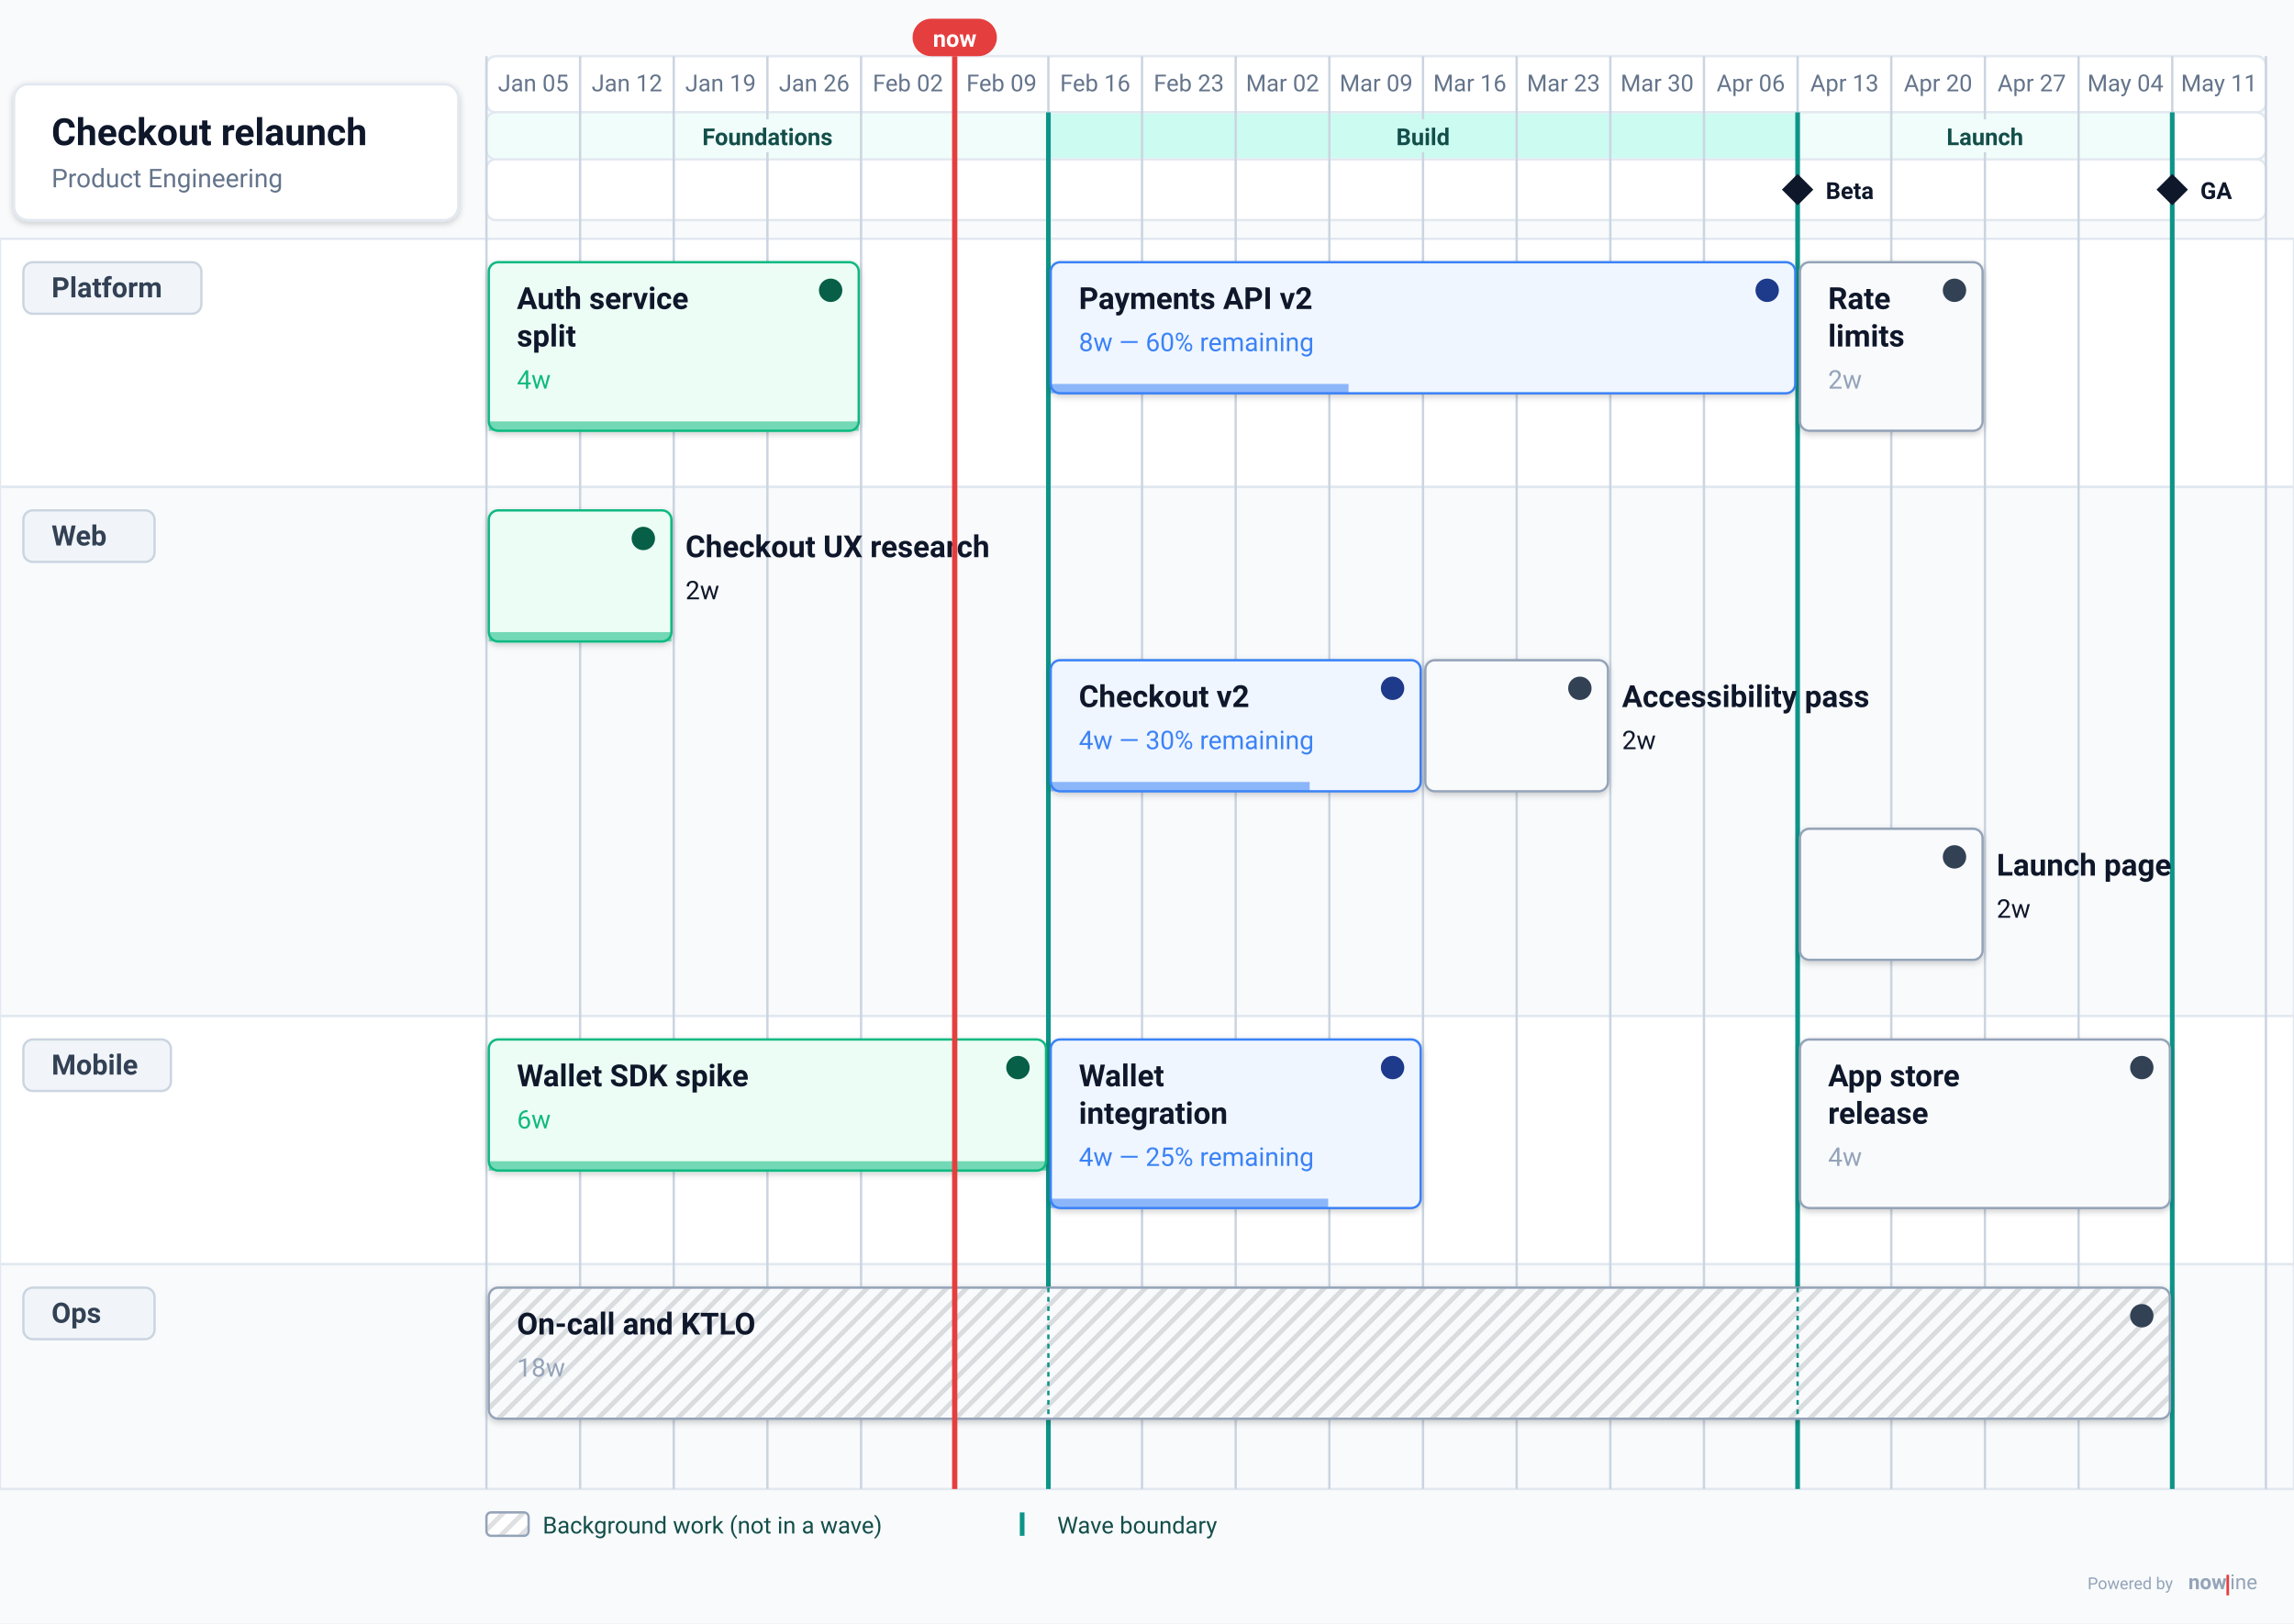
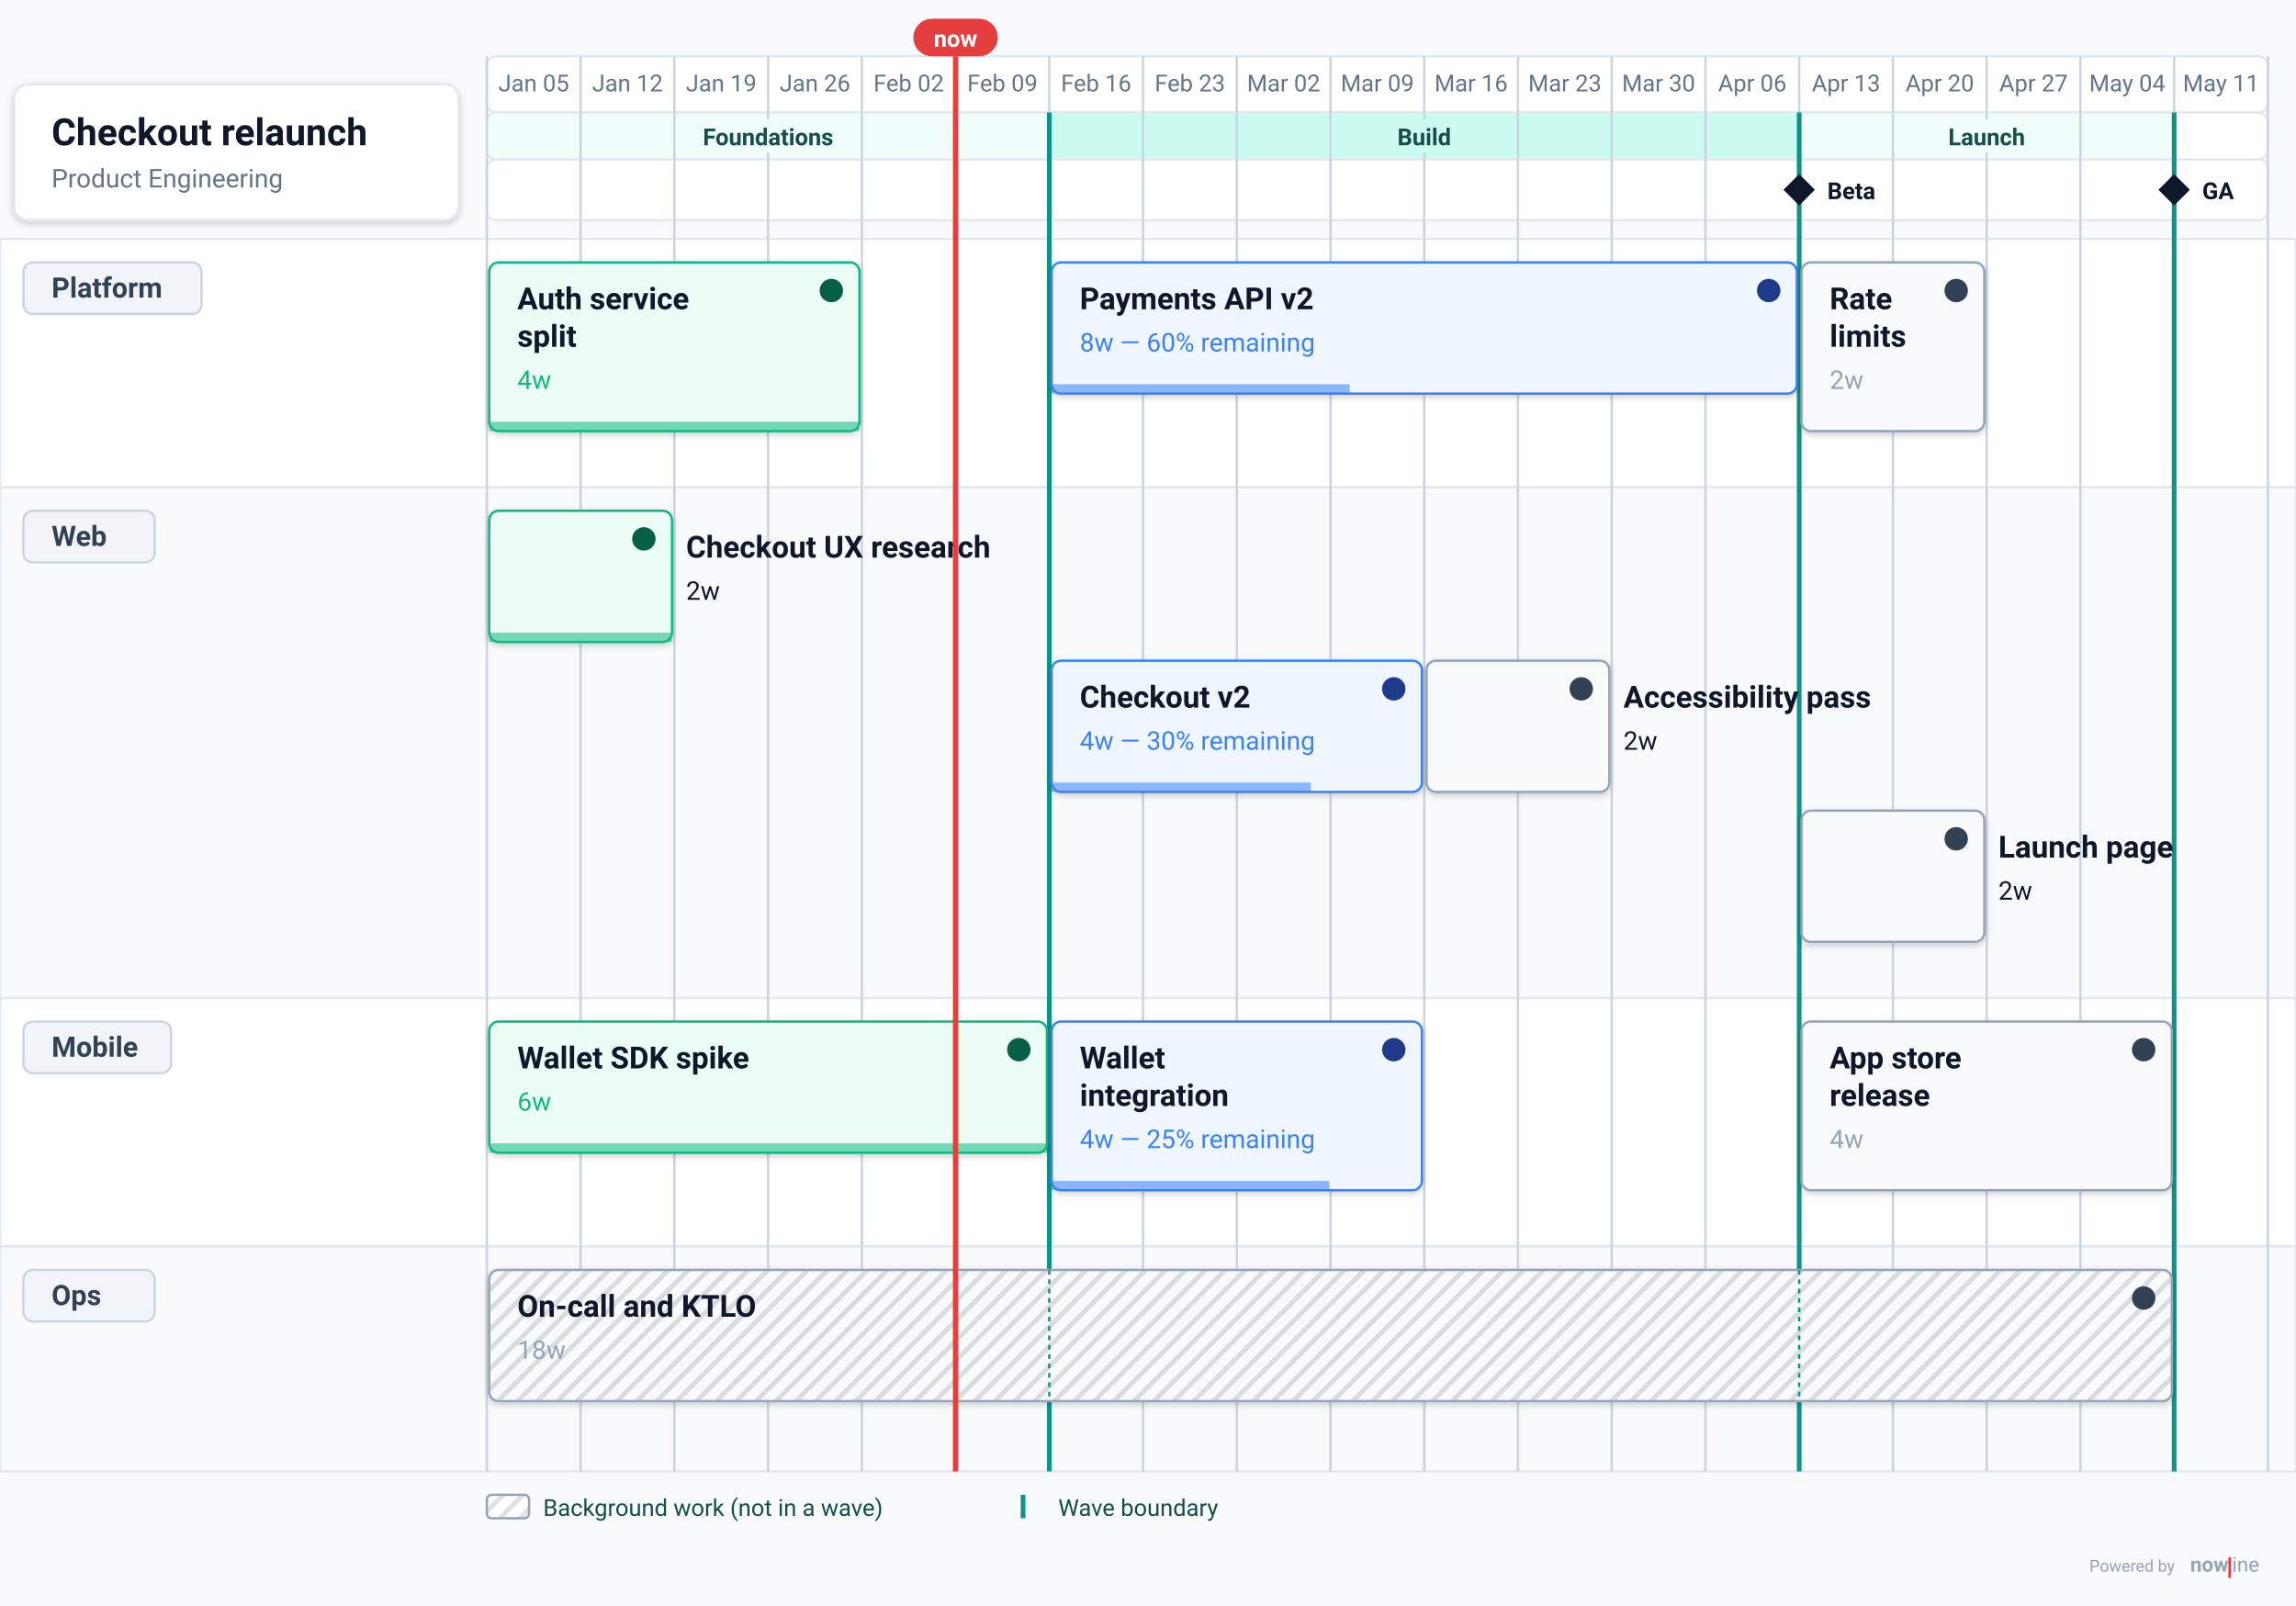
- <svg xmlns="http://www.w3.org/2000/svg" data-generator="nowline" data-theme="light" height="693.44" viewBox="0 0 979.76 693.44" width="979.76">
+ <svg xmlns="http://www.w3.org/2000/svg" data-generator="nowline" data-theme="light" height="685.44" viewBox="0 0 979.76 685.44" width="979.76">
  <defs>
    <filter height="200%" id="nl-0-root-shadow-subtle" width="200%" x="-50%" y="-50%">
      <feGaussianBlur in="SourceAlpha" stdDeviation="1.5" />
      <feOffset dx="0" dy="1" result="offsetblur" />
      <feComponentTransfer>
        <feFuncA type="linear" slope="0.2" />
      </feComponentTransfer>
      <feMerge>
        <feMergeNode />
        <feMergeNode in="SourceGraphic" />
      </feMerge>
    </filter>
    <filter height="200%" id="nl-0-root-shadow-soft" width="200%" x="-50%" y="-50%">
      <feGaussianBlur in="SourceAlpha" stdDeviation="5" />
      <feOffset dx="0" dy="3" result="offsetblur" />
      <feComponentTransfer>
        <feFuncA type="linear" slope="0.3" />
      </feComponentTransfer>
      <feMerge>
        <feMergeNode />
        <feMergeNode in="SourceGraphic" />
      </feMerge>
    </filter>
    <filter height="200%" id="nl-0-root-shadow-hard" width="200%" x="-50%" y="-50%">
      <feGaussianBlur in="SourceAlpha" stdDeviation="0" />
      <feOffset dx="2" dy="2" result="offsetblur" />
      <feComponentTransfer>
        <feFuncA type="linear" slope="0.45" />
      </feComponentTransfer>
      <feMerge>
        <feMergeNode />
        <feMergeNode in="SourceGraphic" />
      </feMerge>
    </filter>
    <marker id="nl-0-root-arrow" viewBox="0 0 10 10" refX="9" refY="5" markerWidth="7" markerHeight="7" orient="auto">
      <path d="M 0 0 L 10 5 L 0 10 z" fill="#475569" />
    </marker>
    <marker id="nl-0-root-arrow-light" viewBox="0 0 10 10" refX="9" refY="5" markerWidth="7" markerHeight="7" orient="auto">
      <path d="M 0 0 L 10 5 L 0 10 z" fill="#94a3b8" />
    </marker>
    <marker id="nl-0-root-arrow-dark" viewBox="0 0 10 10" refX="9" refY="5" markerWidth="7" markerHeight="7" orient="auto">
      <path d="M 0 0 L 10 5 L 0 10 z" fill="#0f172a" />
    </marker>
    <pattern height="6" id="nl-0-root-wave-hatch-dark" patternTransform="rotate(45)" patternUnits="userSpaceOnUse" width="6">
      <line opacity="0.13" stroke="#0f172a" stroke-width="2" x1="3" x2="3" y1="0" y2="6" />
    </pattern>
  </defs>
-   <rect fill="#f8fafc" height="693.44" width="979.76" x="0" y="0" />
+   <rect fill="#f8fafc" height="685.44" width="979.76" x="0" y="0" />
  <g data-layer="timeline">
    <rect fill="#ffffff" height="24" rx="4" ry="4" stroke="#e2e8f0" stroke-width="1" width="760" x="207.76" y="24" />
    <rect fill="#ffffff" height="26" rx="4" ry="4" stroke="#e2e8f0" stroke-width="1" width="760" x="207.76" y="68" />
    <text fill="#64748b" font-family="system-ui, -apple-system, &quot;Segoe UI&quot;, Roboto, sans-serif" font-size="10" text-anchor="middle" x="227.76" y="39">Jan 05</text>
    <text fill="#64748b" font-family="system-ui, -apple-system, &quot;Segoe UI&quot;, Roboto, sans-serif" font-size="10" text-anchor="middle" x="267.76" y="39">Jan 12</text>
    <text fill="#64748b" font-family="system-ui, -apple-system, &quot;Segoe UI&quot;, Roboto, sans-serif" font-size="10" text-anchor="middle" x="307.76" y="39">Jan 19</text>
    <text fill="#64748b" font-family="system-ui, -apple-system, &quot;Segoe UI&quot;, Roboto, sans-serif" font-size="10" text-anchor="middle" x="347.76" y="39">Jan 26</text>
    <text fill="#64748b" font-family="system-ui, -apple-system, &quot;Segoe UI&quot;, Roboto, sans-serif" font-size="10" text-anchor="middle" x="387.76" y="39">Feb 02</text>
    <text fill="#64748b" font-family="system-ui, -apple-system, &quot;Segoe UI&quot;, Roboto, sans-serif" font-size="10" text-anchor="middle" x="427.76" y="39">Feb 09</text>
    <text fill="#64748b" font-family="system-ui, -apple-system, &quot;Segoe UI&quot;, Roboto, sans-serif" font-size="10" text-anchor="middle" x="467.76" y="39">Feb 16</text>
    <text fill="#64748b" font-family="system-ui, -apple-system, &quot;Segoe UI&quot;, Roboto, sans-serif" font-size="10" text-anchor="middle" x="507.76" y="39">Feb 23</text>
    <text fill="#64748b" font-family="system-ui, -apple-system, &quot;Segoe UI&quot;, Roboto, sans-serif" font-size="10" text-anchor="middle" x="547.76" y="39">Mar 02</text>
    <text fill="#64748b" font-family="system-ui, -apple-system, &quot;Segoe UI&quot;, Roboto, sans-serif" font-size="10" text-anchor="middle" x="587.76" y="39">Mar 09</text>
    <text fill="#64748b" font-family="system-ui, -apple-system, &quot;Segoe UI&quot;, Roboto, sans-serif" font-size="10" text-anchor="middle" x="627.76" y="39">Mar 16</text>
    <text fill="#64748b" font-family="system-ui, -apple-system, &quot;Segoe UI&quot;, Roboto, sans-serif" font-size="10" text-anchor="middle" x="667.76" y="39">Mar 23</text>
    <text fill="#64748b" font-family="system-ui, -apple-system, &quot;Segoe UI&quot;, Roboto, sans-serif" font-size="10" text-anchor="middle" x="707.76" y="39">Mar 30</text>
    <text fill="#64748b" font-family="system-ui, -apple-system, &quot;Segoe UI&quot;, Roboto, sans-serif" font-size="10" text-anchor="middle" x="747.76" y="39">Apr 06</text>
    <text fill="#64748b" font-family="system-ui, -apple-system, &quot;Segoe UI&quot;, Roboto, sans-serif" font-size="10" text-anchor="middle" x="787.76" y="39">Apr 13</text>
    <text fill="#64748b" font-family="system-ui, -apple-system, &quot;Segoe UI&quot;, Roboto, sans-serif" font-size="10" text-anchor="middle" x="827.76" y="39">Apr 20</text>
    <text fill="#64748b" font-family="system-ui, -apple-system, &quot;Segoe UI&quot;, Roboto, sans-serif" font-size="10" text-anchor="middle" x="867.76" y="39">Apr 27</text>
    <text fill="#64748b" font-family="system-ui, -apple-system, &quot;Segoe UI&quot;, Roboto, sans-serif" font-size="10" text-anchor="middle" x="907.76" y="39">May 04</text>
    <text fill="#64748b" font-family="system-ui, -apple-system, &quot;Segoe UI&quot;, Roboto, sans-serif" font-size="10" text-anchor="middle" x="947.76" y="39">May 11</text>
  </g>
  <g data-layer="wave-strip">
    <rect fill="#ffffff" height="20" rx="4" ry="4" stroke="#e2e8f0" stroke-width="1" width="760" x="207.76" y="48" />
    <g data-id="foundations">
      <path d="M211.76 48.5 H447.76 V67.5 H211.76 A3.5 3.5 0 0 1 208.26 64 V52 A3.5 3.5 0 0 1 211.76 48.5 Z" fill="#f0fdfa" />
    </g>
    <g data-id="build">
      <rect fill="#ccfbf1" height="19" width="320" x="447.76" y="48.5" />
    </g>
    <g data-id="launch">
      <rect fill="#f0fdfa" height="19" width="160" x="767.76" y="48.5" />
    </g>
  </g>
  <g data-id="platform" data-layer="swimlane-bg">
    <rect fill="#ffffff" height="106" stroke="#e2e8f0" stroke-width="1" width="979.76" x="0" y="102" />
  </g>
  <g data-id="web" data-layer="swimlane-bg">
-     <rect fill="#f8fafc" height="226" stroke="#e2e8f0" stroke-width="1" width="979.76" x="0" y="208" />
+     <rect fill="#f8fafc" height="218" stroke="#e2e8f0" stroke-width="1" width="979.76" x="0" y="208" />
  </g>
  <g data-id="mobile" data-layer="swimlane-bg">
-     <rect fill="#ffffff" height="106" stroke="#e2e8f0" stroke-width="1" width="979.76" x="0" y="434" />
+     <rect fill="#ffffff" height="106" stroke="#e2e8f0" stroke-width="1" width="979.76" x="0" y="426" />
  </g>
  <g data-id="ops" data-layer="swimlane-bg">
-     <rect fill="#f8fafc" height="96" stroke="#e2e8f0" stroke-width="1" width="979.76" x="0" y="540" />
+     <rect fill="#f8fafc" height="96" stroke="#e2e8f0" stroke-width="1" width="979.76" x="0" y="532" />
  </g>
  <g data-layer="grid">
-     <line stroke="#cbd5e1" stroke-width="1" x1="207.76" x2="207.76" y1="24" y2="636" />
-     <line stroke="#cbd5e1" stroke-width="1" x1="247.76" x2="247.76" y1="24" y2="636" />
-     <line stroke="#cbd5e1" stroke-width="1" x1="287.76" x2="287.76" y1="24" y2="636" />
-     <line stroke="#cbd5e1" stroke-width="1" x1="327.76" x2="327.76" y1="24" y2="636" />
-     <line stroke="#cbd5e1" stroke-width="1" x1="367.76" x2="367.76" y1="24" y2="636" />
-     <line stroke="#cbd5e1" stroke-width="1" x1="407.76" x2="407.76" y1="24" y2="636" />
-     <line stroke="#cbd5e1" stroke-width="1" x1="447.76" x2="447.76" y1="24" y2="636" />
-     <line stroke="#cbd5e1" stroke-width="1" x1="487.76" x2="487.76" y1="24" y2="636" />
-     <line stroke="#cbd5e1" stroke-width="1" x1="527.76" x2="527.76" y1="24" y2="636" />
-     <line stroke="#cbd5e1" stroke-width="1" x1="567.76" x2="567.76" y1="24" y2="636" />
-     <line stroke="#cbd5e1" stroke-width="1" x1="607.76" x2="607.76" y1="24" y2="636" />
-     <line stroke="#cbd5e1" stroke-width="1" x1="647.76" x2="647.76" y1="24" y2="636" />
-     <line stroke="#cbd5e1" stroke-width="1" x1="687.76" x2="687.76" y1="24" y2="636" />
-     <line stroke="#cbd5e1" stroke-width="1" x1="727.76" x2="727.76" y1="24" y2="636" />
-     <line stroke="#cbd5e1" stroke-width="1" x1="767.76" x2="767.76" y1="24" y2="636" />
-     <line stroke="#cbd5e1" stroke-width="1" x1="807.76" x2="807.76" y1="24" y2="636" />
-     <line stroke="#cbd5e1" stroke-width="1" x1="847.76" x2="847.76" y1="24" y2="636" />
-     <line stroke="#cbd5e1" stroke-width="1" x1="887.76" x2="887.76" y1="24" y2="636" />
-     <line stroke="#cbd5e1" stroke-width="1" x1="927.76" x2="927.76" y1="24" y2="636" />
-     <line stroke="#cbd5e1" stroke-width="1" x1="967.76" x2="967.76" y1="24" y2="636" />
+     <line stroke="#cbd5e1" stroke-width="1" x1="207.76" x2="207.76" y1="24" y2="628" />
+     <line stroke="#cbd5e1" stroke-width="1" x1="247.76" x2="247.76" y1="24" y2="628" />
+     <line stroke="#cbd5e1" stroke-width="1" x1="287.76" x2="287.76" y1="24" y2="628" />
+     <line stroke="#cbd5e1" stroke-width="1" x1="327.76" x2="327.76" y1="24" y2="628" />
+     <line stroke="#cbd5e1" stroke-width="1" x1="367.76" x2="367.76" y1="24" y2="628" />
+     <line stroke="#cbd5e1" stroke-width="1" x1="407.76" x2="407.76" y1="24" y2="628" />
+     <line stroke="#cbd5e1" stroke-width="1" x1="447.76" x2="447.76" y1="24" y2="628" />
+     <line stroke="#cbd5e1" stroke-width="1" x1="487.76" x2="487.76" y1="24" y2="628" />
+     <line stroke="#cbd5e1" stroke-width="1" x1="527.76" x2="527.76" y1="24" y2="628" />
+     <line stroke="#cbd5e1" stroke-width="1" x1="567.76" x2="567.76" y1="24" y2="628" />
+     <line stroke="#cbd5e1" stroke-width="1" x1="607.76" x2="607.76" y1="24" y2="628" />
+     <line stroke="#cbd5e1" stroke-width="1" x1="647.76" x2="647.76" y1="24" y2="628" />
+     <line stroke="#cbd5e1" stroke-width="1" x1="687.76" x2="687.76" y1="24" y2="628" />
+     <line stroke="#cbd5e1" stroke-width="1" x1="727.76" x2="727.76" y1="24" y2="628" />
+     <line stroke="#cbd5e1" stroke-width="1" x1="767.76" x2="767.76" y1="24" y2="628" />
+     <line stroke="#cbd5e1" stroke-width="1" x1="807.76" x2="807.76" y1="24" y2="628" />
+     <line stroke="#cbd5e1" stroke-width="1" x1="847.76" x2="847.76" y1="24" y2="628" />
+     <line stroke="#cbd5e1" stroke-width="1" x1="887.76" x2="887.76" y1="24" y2="628" />
+     <line stroke="#cbd5e1" stroke-width="1" x1="927.76" x2="927.76" y1="24" y2="628" />
+     <line stroke="#cbd5e1" stroke-width="1" x1="967.76" x2="967.76" y1="24" y2="628" />
  </g>
  <g data-layer="wave-boundary">
-     <line stroke="#0d9488" stroke-width="2" x1="447.76" x2="447.76" y1="48" y2="636" />
-     <line stroke="#0d9488" stroke-width="2" x1="767.76" x2="767.76" y1="48" y2="636" />
-     <line stroke="#0d9488" stroke-width="2" x1="927.76" x2="927.76" y1="48" y2="636" />
+     <line stroke="#0d9488" stroke-width="2" x1="447.76" x2="447.76" y1="48" y2="628" />
+     <line stroke="#0d9488" stroke-width="2" x1="767.76" x2="767.76" y1="48" y2="628" />
+     <line stroke="#0d9488" stroke-width="2" x1="927.76" x2="927.76" y1="48" y2="628" />
  </g>
  <g data-layer="wave-labels">
    <rect fill="#f0fdfa" height="14" width="70.99" x="292.27" y="51" />
    <text fill="#134e4a" font-family="system-ui, -apple-system, &quot;Segoe UI&quot;, Roboto, sans-serif" font-size="10" font-weight="600" text-anchor="middle" x="327.76" y="62">Foundations</text>
    <rect fill="#ccfbf1" height="14" width="34.45" x="590.54" y="51" />
    <text fill="#134e4a" font-family="system-ui, -apple-system, &quot;Segoe UI&quot;, Roboto, sans-serif" font-size="10" font-weight="600" text-anchor="middle" x="607.76" y="62">Build</text>
    <rect fill="#f0fdfa" height="14" width="40.54" x="827.49" y="51" />
    <text fill="#134e4a" font-family="system-ui, -apple-system, &quot;Segoe UI&quot;, Roboto, sans-serif" font-size="10" font-weight="600" text-anchor="middle" x="847.76" y="62">Launch</text>
  </g>
  <g data-id="platform" data-layer="swimlane">
    <rect fill="#f1f5f9" height="22" rx="4" ry="4" stroke="#cbd5e1" stroke-width="1" width="76" x="10" y="112" />
    <text fill="#334155" font-family="system-ui, -apple-system, &quot;Segoe UI&quot;, Roboto, sans-serif" font-size="12" font-weight="600" x="22" y="127">Platform</text>
    <g data-id="auth" data-layer="item">
      <rect fill="#ecfdf5" filter="url(#nl-0-root-shadow-subtle)" height="72" rx="4" ry="4" stroke="#10b981" stroke-width="1" width="158" x="208.76" y="112" />
      <rect fill="#10b981" height="4" opacity="0.55" width="158" x="208.76" y="180" />
      <circle cx="354.76" cy="124" fill="#065f46" r="5" />
      <text fill="#0f172a" font-family="system-ui, -apple-system, &quot;Segoe UI&quot;, Roboto, sans-serif" font-size="13" font-weight="600" x="220.76" y="132">Auth service</text>
      <text fill="#0f172a" font-family="system-ui, -apple-system, &quot;Segoe UI&quot;, Roboto, sans-serif" font-size="13" font-weight="600" x="220.76" y="148">split</text>
      <text fill="#10b981" font-family="system-ui, -apple-system, &quot;Segoe UI&quot;, Roboto, sans-serif" font-size="11" x="220.76" y="166">4w</text>
    </g>
    <g data-id="payments-api" data-layer="item">
      <rect fill="#eff6ff" filter="url(#nl-0-root-shadow-subtle)" height="56" rx="4" ry="4" stroke="#3b82f6" stroke-width="1" width="318" x="448.76" y="112" />
      <rect fill="#3b82f6" height="4" opacity="0.55" width="127.2" x="448.76" y="164" />
      <circle cx="754.76" cy="124" fill="#1e3a8a" r="5" />
      <text fill="#0f172a" font-family="system-ui, -apple-system, &quot;Segoe UI&quot;, Roboto, sans-serif" font-size="13" font-weight="600" x="460.76" y="132">Payments API v2</text>
      <text fill="#3b82f6" font-family="system-ui, -apple-system, &quot;Segoe UI&quot;, Roboto, sans-serif" font-size="11" x="460.76" y="150">8w — 60% remaining</text>
    </g>
    <g data-id="rate-limits" data-layer="item">
      <rect fill="#f8fafc" filter="url(#nl-0-root-shadow-subtle)" height="72" rx="4" ry="4" stroke="#94a3b8" stroke-width="1" width="78" x="768.76" y="112" />
      <circle cx="834.76" cy="124" fill="#334155" r="5" />
      <text fill="#0f172a" font-family="system-ui, -apple-system, &quot;Segoe UI&quot;, Roboto, sans-serif" font-size="13" font-weight="600" x="780.76" y="132">Rate</text>
      <text fill="#0f172a" font-family="system-ui, -apple-system, &quot;Segoe UI&quot;, Roboto, sans-serif" font-size="13" font-weight="600" x="780.76" y="148">limits</text>
      <text fill="#94a3b8" font-family="system-ui, -apple-system, &quot;Segoe UI&quot;, Roboto, sans-serif" font-size="11" x="780.76" y="166">2w</text>
    </g>
  </g>
  <g data-id="web" data-layer="swimlane">
    <rect fill="#f1f5f9" height="22" rx="4" ry="4" stroke="#cbd5e1" stroke-width="1" width="56" x="10" y="218" />
    <text fill="#334155" font-family="system-ui, -apple-system, &quot;Segoe UI&quot;, Roboto, sans-serif" font-size="12" font-weight="600" x="22" y="233">Web</text>
    <g data-id="ux-research" data-layer="item">
      <rect fill="#ecfdf5" filter="url(#nl-0-root-shadow-subtle)" height="56" rx="4" ry="4" stroke="#10b981" stroke-width="1" width="78" x="208.76" y="218" />
      <rect fill="#10b981" height="4" opacity="0.55" width="78" x="208.76" y="270" />
      <circle cx="274.76" cy="230" fill="#065f46" r="5" />
      <text fill="#0f172a" font-family="system-ui, -apple-system, &quot;Segoe UI&quot;, Roboto, sans-serif" font-size="13" font-weight="600" x="292.76" y="238">Checkout UX research</text>
      <text fill="#0f172a" font-family="system-ui, -apple-system, &quot;Segoe UI&quot;, Roboto, sans-serif" font-size="11" x="292.76" y="256">2w</text>
    </g>
    <g data-layer="group">
      <g data-id="checkout-v2" data-layer="item">
        <rect fill="#eff6ff" filter="url(#nl-0-root-shadow-subtle)" height="56" rx="4" ry="4" stroke="#3b82f6" stroke-width="1" width="158" x="448.76" y="282" />
        <rect fill="#3b82f6" height="4" opacity="0.55" width="110.6" x="448.76" y="334" />
        <circle cx="594.76" cy="294" fill="#1e3a8a" r="5" />
        <text fill="#0f172a" font-family="system-ui, -apple-system, &quot;Segoe UI&quot;, Roboto, sans-serif" font-size="13" font-weight="600" x="460.76" y="302">Checkout v2</text>
        <text fill="#3b82f6" font-family="system-ui, -apple-system, &quot;Segoe UI&quot;, Roboto, sans-serif" font-size="11" x="460.76" y="320">4w — 30% remaining</text>
      </g>
      <g data-id="a11y" data-layer="item">
        <rect fill="#f8fafc" filter="url(#nl-0-root-shadow-subtle)" height="56" rx="4" ry="4" stroke="#94a3b8" stroke-width="1" width="78" x="608.76" y="282" />
        <circle cx="674.76" cy="294" fill="#334155" r="5" />
        <text fill="#0f172a" font-family="system-ui, -apple-system, &quot;Segoe UI&quot;, Roboto, sans-serif" font-size="13" font-weight="600" x="692.76" y="302">Accessibility pass</text>
        <text fill="#0f172a" font-family="system-ui, -apple-system, &quot;Segoe UI&quot;, Roboto, sans-serif" font-size="11" x="692.76" y="320">2w</text>
      </g>
    </g>
    <g data-id="launch-page" data-layer="item">
-       <rect fill="#f8fafc" filter="url(#nl-0-root-shadow-subtle)" height="56" rx="4" ry="4" stroke="#94a3b8" stroke-width="1" width="78" x="768.76" y="354" />
-       <circle cx="834.76" cy="366" fill="#334155" r="5" />
-       <text fill="#0f172a" font-family="system-ui, -apple-system, &quot;Segoe UI&quot;, Roboto, sans-serif" font-size="13" font-weight="600" x="852.76" y="374">Launch page</text>
-       <text fill="#0f172a" font-family="system-ui, -apple-system, &quot;Segoe UI&quot;, Roboto, sans-serif" font-size="11" x="852.76" y="392">2w</text>
+       <rect fill="#f8fafc" filter="url(#nl-0-root-shadow-subtle)" height="56" rx="4" ry="4" stroke="#94a3b8" stroke-width="1" width="78" x="768.76" y="346" />
+       <circle cx="834.76" cy="358" fill="#334155" r="5" />
+       <text fill="#0f172a" font-family="system-ui, -apple-system, &quot;Segoe UI&quot;, Roboto, sans-serif" font-size="13" font-weight="600" x="852.76" y="366">Launch page</text>
+       <text fill="#0f172a" font-family="system-ui, -apple-system, &quot;Segoe UI&quot;, Roboto, sans-serif" font-size="11" x="852.76" y="384">2w</text>
    </g>
  </g>
  <g data-id="mobile" data-layer="swimlane">
-     <rect fill="#f1f5f9" height="22" rx="4" ry="4" stroke="#cbd5e1" stroke-width="1" width="63" x="10" y="444" />
-     <text fill="#334155" font-family="system-ui, -apple-system, &quot;Segoe UI&quot;, Roboto, sans-serif" font-size="12" font-weight="600" x="22" y="459">Mobile</text>
+     <rect fill="#f1f5f9" height="22" rx="4" ry="4" stroke="#cbd5e1" stroke-width="1" width="63" x="10" y="436" />
+     <text fill="#334155" font-family="system-ui, -apple-system, &quot;Segoe UI&quot;, Roboto, sans-serif" font-size="12" font-weight="600" x="22" y="451">Mobile</text>
    <g data-id="wallet-spike" data-layer="item">
-       <rect fill="#ecfdf5" filter="url(#nl-0-root-shadow-subtle)" height="56" rx="4" ry="4" stroke="#10b981" stroke-width="1" width="238" x="208.76" y="444" />
-       <rect fill="#10b981" height="4" opacity="0.55" width="238" x="208.76" y="496" />
-       <circle cx="434.76" cy="456" fill="#065f46" r="5" />
-       <text fill="#0f172a" font-family="system-ui, -apple-system, &quot;Segoe UI&quot;, Roboto, sans-serif" font-size="13" font-weight="600" x="220.76" y="464">Wallet SDK spike</text>
-       <text fill="#10b981" font-family="system-ui, -apple-system, &quot;Segoe UI&quot;, Roboto, sans-serif" font-size="11" x="220.76" y="482">6w</text>
+       <rect fill="#ecfdf5" filter="url(#nl-0-root-shadow-subtle)" height="56" rx="4" ry="4" stroke="#10b981" stroke-width="1" width="238" x="208.76" y="436" />
+       <rect fill="#10b981" height="4" opacity="0.55" width="238" x="208.76" y="488" />
+       <circle cx="434.76" cy="448" fill="#065f46" r="5" />
+       <text fill="#0f172a" font-family="system-ui, -apple-system, &quot;Segoe UI&quot;, Roboto, sans-serif" font-size="13" font-weight="600" x="220.76" y="456">Wallet SDK spike</text>
+       <text fill="#10b981" font-family="system-ui, -apple-system, &quot;Segoe UI&quot;, Roboto, sans-serif" font-size="11" x="220.76" y="474">6w</text>
    </g>
    <g data-id="wallet" data-layer="item">
-       <rect fill="#eff6ff" filter="url(#nl-0-root-shadow-subtle)" height="72" rx="4" ry="4" stroke="#3b82f6" stroke-width="1" width="158" x="448.76" y="444" />
-       <rect fill="#3b82f6" height="4" opacity="0.55" width="118.5" x="448.76" y="512" />
-       <circle cx="594.76" cy="456" fill="#1e3a8a" r="5" />
-       <text fill="#0f172a" font-family="system-ui, -apple-system, &quot;Segoe UI&quot;, Roboto, sans-serif" font-size="13" font-weight="600" x="460.76" y="464">Wallet</text>
-       <text fill="#0f172a" font-family="system-ui, -apple-system, &quot;Segoe UI&quot;, Roboto, sans-serif" font-size="13" font-weight="600" x="460.76" y="480">integration</text>
-       <text fill="#3b82f6" font-family="system-ui, -apple-system, &quot;Segoe UI&quot;, Roboto, sans-serif" font-size="11" x="460.76" y="498">4w — 25% remaining</text>
+       <rect fill="#eff6ff" filter="url(#nl-0-root-shadow-subtle)" height="72" rx="4" ry="4" stroke="#3b82f6" stroke-width="1" width="158" x="448.76" y="436" />
+       <rect fill="#3b82f6" height="4" opacity="0.55" width="118.5" x="448.76" y="504" />
+       <circle cx="594.76" cy="448" fill="#1e3a8a" r="5" />
+       <text fill="#0f172a" font-family="system-ui, -apple-system, &quot;Segoe UI&quot;, Roboto, sans-serif" font-size="13" font-weight="600" x="460.76" y="456">Wallet</text>
+       <text fill="#0f172a" font-family="system-ui, -apple-system, &quot;Segoe UI&quot;, Roboto, sans-serif" font-size="13" font-weight="600" x="460.76" y="472">integration</text>
+       <text fill="#3b82f6" font-family="system-ui, -apple-system, &quot;Segoe UI&quot;, Roboto, sans-serif" font-size="11" x="460.76" y="490">4w — 25% remaining</text>
    </g>
    <g data-id="store-release" data-layer="item">
-       <rect fill="#f8fafc" filter="url(#nl-0-root-shadow-subtle)" height="72" rx="4" ry="4" stroke="#94a3b8" stroke-width="1" width="158" x="768.76" y="444" />
-       <circle cx="914.76" cy="456" fill="#334155" r="5" />
-       <text fill="#0f172a" font-family="system-ui, -apple-system, &quot;Segoe UI&quot;, Roboto, sans-serif" font-size="13" font-weight="600" x="780.76" y="464">App store</text>
-       <text fill="#0f172a" font-family="system-ui, -apple-system, &quot;Segoe UI&quot;, Roboto, sans-serif" font-size="13" font-weight="600" x="780.76" y="480">release</text>
-       <text fill="#94a3b8" font-family="system-ui, -apple-system, &quot;Segoe UI&quot;, Roboto, sans-serif" font-size="11" x="780.76" y="498">4w</text>
+       <rect fill="#f8fafc" filter="url(#nl-0-root-shadow-subtle)" height="72" rx="4" ry="4" stroke="#94a3b8" stroke-width="1" width="158" x="768.76" y="436" />
+       <circle cx="914.76" cy="448" fill="#334155" r="5" />
+       <text fill="#0f172a" font-family="system-ui, -apple-system, &quot;Segoe UI&quot;, Roboto, sans-serif" font-size="13" font-weight="600" x="780.76" y="456">App store</text>
+       <text fill="#0f172a" font-family="system-ui, -apple-system, &quot;Segoe UI&quot;, Roboto, sans-serif" font-size="13" font-weight="600" x="780.76" y="472">release</text>
+       <text fill="#94a3b8" font-family="system-ui, -apple-system, &quot;Segoe UI&quot;, Roboto, sans-serif" font-size="11" x="780.76" y="490">4w</text>
    </g>
  </g>
  <g data-id="ops" data-layer="swimlane">
-     <rect fill="#f1f5f9" height="22" rx="4" ry="4" stroke="#cbd5e1" stroke-width="1" width="56" x="10" y="550" />
-     <text fill="#334155" font-family="system-ui, -apple-system, &quot;Segoe UI&quot;, Roboto, sans-serif" font-size="12" font-weight="600" x="22" y="565">Ops</text>
+     <rect fill="#f1f5f9" height="22" rx="4" ry="4" stroke="#cbd5e1" stroke-width="1" width="56" x="10" y="542" />
+     <text fill="#334155" font-family="system-ui, -apple-system, &quot;Segoe UI&quot;, Roboto, sans-serif" font-size="12" font-weight="600" x="22" y="557">Ops</text>
    <g data-id="on-call" data-layer="item">
-       <rect fill="#f8fafc" filter="url(#nl-0-root-shadow-subtle)" height="56" rx="4" ry="4" stroke="#94a3b8" stroke-width="1" width="718" x="208.76" y="550" />
-       <rect fill="url(#nl-0-root-wave-hatch-dark)" height="55" rx="4" ry="4" width="717" x="209.26" y="550.5" />
-       <circle cx="914.76" cy="562" fill="#334155" r="5" />
-       <text fill="#0f172a" font-family="system-ui, -apple-system, &quot;Segoe UI&quot;, Roboto, sans-serif" font-size="13" font-weight="600" x="220.76" y="570">On-call and KTLO</text>
-       <text fill="#94a3b8" font-family="system-ui, -apple-system, &quot;Segoe UI&quot;, Roboto, sans-serif" font-size="11" x="220.76" y="588">18w</text>
+       <rect fill="#f8fafc" filter="url(#nl-0-root-shadow-subtle)" height="56" rx="4" ry="4" stroke="#94a3b8" stroke-width="1" width="718" x="208.76" y="542" />
+       <rect fill="url(#nl-0-root-wave-hatch-dark)" height="55" rx="4" ry="4" width="717" x="209.26" y="542.5" />
+       <circle cx="914.76" cy="554" fill="#334155" r="5" />
+       <text fill="#0f172a" font-family="system-ui, -apple-system, &quot;Segoe UI&quot;, Roboto, sans-serif" font-size="13" font-weight="600" x="220.76" y="562">On-call and KTLO</text>
+       <text fill="#94a3b8" font-family="system-ui, -apple-system, &quot;Segoe UI&quot;, Roboto, sans-serif" font-size="11" x="220.76" y="580">18w</text>
    </g>
  </g>
  <g data-layer="wave-cross">
-     <line stroke="#0d9488" stroke-dasharray="2 2" stroke-width="1" x1="447.76" x2="447.76" y1="550" y2="606" />
-     <line stroke="#0d9488" stroke-dasharray="2 2" stroke-width="1" x1="767.76" x2="767.76" y1="550" y2="606" />
+     <line stroke="#0d9488" stroke-dasharray="2 2" stroke-width="1" x1="447.76" x2="447.76" y1="542" y2="598" />
+     <line stroke="#0d9488" stroke-dasharray="2 2" stroke-width="1" x1="767.76" x2="767.76" y1="542" y2="598" />
  </g>
  <g data-id="beta" data-layer="milestone">
    <path d="M767.76 75 L773.76 81 L767.76 87 L761.76 81 Z" fill="#0f172a" stroke="#0f172a" stroke-width="1" />
    <text fill="#0f172a" font-family="system-ui, -apple-system, &quot;Segoe UI&quot;, Roboto, sans-serif" font-size="10" font-weight="600" x="779.76" y="85">Beta</text>
  </g>
  <g data-id="ga" data-layer="milestone">
    <path d="M927.76 75 L933.76 81 L927.76 87 L921.76 81 Z" fill="#0f172a" stroke="#0f172a" stroke-width="1" />
    <text fill="#0f172a" font-family="system-ui, -apple-system, &quot;Segoe UI&quot;, Roboto, sans-serif" font-size="10" font-weight="600" x="939.76" y="85">GA</text>
  </g>
  <g data-layer="nowline">
-     <line stroke="#e53e3e" stroke-width="2.25" x1="407.76" x2="407.76" y1="24" y2="636" />
+     <line stroke="#e53e3e" stroke-width="2.25" x1="407.76" x2="407.76" y1="24" y2="628" />
    <rect fill="#e53e3e" height="16" rx="8" ry="8" width="36" x="389.76" y="8" />
    <text fill="#ffffff" font-family="system-ui, -apple-system, &quot;Segoe UI&quot;, Roboto, sans-serif" font-size="10" font-weight="700" text-anchor="middle" x="407.76" y="20">now</text>
  </g>
  <g data-layer="wave-legend">
-     <rect fill="#ffffff" height="10" rx="2" ry="2" stroke="#94a3b8" stroke-width="1" width="18" x="207.76" y="646" />
-     <rect fill="url(#nl-0-root-wave-hatch-dark)" height="9" rx="2" ry="2" width="17" x="208.26" y="646.5" />
-     <text fill="#134e4a" font-family="system-ui, -apple-system, &quot;Segoe UI&quot;, Roboto, sans-serif" font-size="10" x="231.76" y="655">Background work (not in a wave)</text>
-     <line stroke="#0d9488" stroke-width="2" x1="436.56" x2="436.56" y1="646" y2="656" />
-     <text fill="#134e4a" font-family="system-ui, -apple-system, &quot;Segoe UI&quot;, Roboto, sans-serif" font-size="10" x="451.56" y="655">Wave boundary</text>
+     <rect fill="#ffffff" height="10" rx="2" ry="2" stroke="#94a3b8" stroke-width="1" width="18" x="207.76" y="638" />
+     <rect fill="url(#nl-0-root-wave-hatch-dark)" height="9" rx="2" ry="2" width="17" x="208.26" y="638.5" />
+     <text fill="#134e4a" font-family="system-ui, -apple-system, &quot;Segoe UI&quot;, Roboto, sans-serif" font-size="10" x="231.76" y="647">Background work (not in a wave)</text>
+     <line stroke="#0d9488" stroke-width="2" x1="436.56" x2="436.56" y1="638" y2="648" />
+     <text fill="#134e4a" font-family="system-ui, -apple-system, &quot;Segoe UI&quot;, Roboto, sans-serif" font-size="10" x="451.56" y="647">Wave boundary</text>
  </g>
  <g data-id="nl-0-root-header" data-layer="header">
    <rect fill="#ffffff" filter="url(#nl-0-root-shadow-subtle)" height="58" rx="6" ry="6" stroke="#e2e8f0" stroke-width="1" width="189.76" x="6" y="36" />
    <text fill="#0f172a" font-family="system-ui, -apple-system, &quot;Segoe UI&quot;, Roboto, sans-serif" font-size="16" font-weight="600" x="22" y="62">Checkout relaunch</text>
    <text fill="#64748b" font-family="system-ui, -apple-system, &quot;Segoe UI&quot;, Roboto, sans-serif" font-size="11" x="22" y="80">Product Engineering</text>
  </g>
  <a aria-label="Powered by nowline" href="https://nowline.io" rel="noopener" target="_blank">
    <g data-layer="attribution">
-       <g transform="translate(891.6 670) scale(0.22)">
+       <g transform="translate(891.6 662) scale(0.22)">
        <text fill="#94a3b8" font-family="system-ui, -apple-system, &quot;Segoe UI&quot;, Roboto, sans-serif" font-size="32" font-weight="400" x="0" y="40">Powered by</text>
        <text fill="#94a3b8" font-family="system-ui, -apple-system, &quot;Segoe UI&quot;, Roboto, sans-serif" font-size="40" font-weight="700" x="195.6" y="40">now</text>
        <rect fill="#e53e3e" height="40" width="5" x="269.6" y="12" />
        <text fill="#94a3b8" font-family="system-ui, -apple-system, &quot;Segoe UI&quot;, Roboto, sans-serif" font-size="40" font-weight="400" x="276.6" y="40">ine</text>
      </g>
    </g>
  </a>
</svg>
